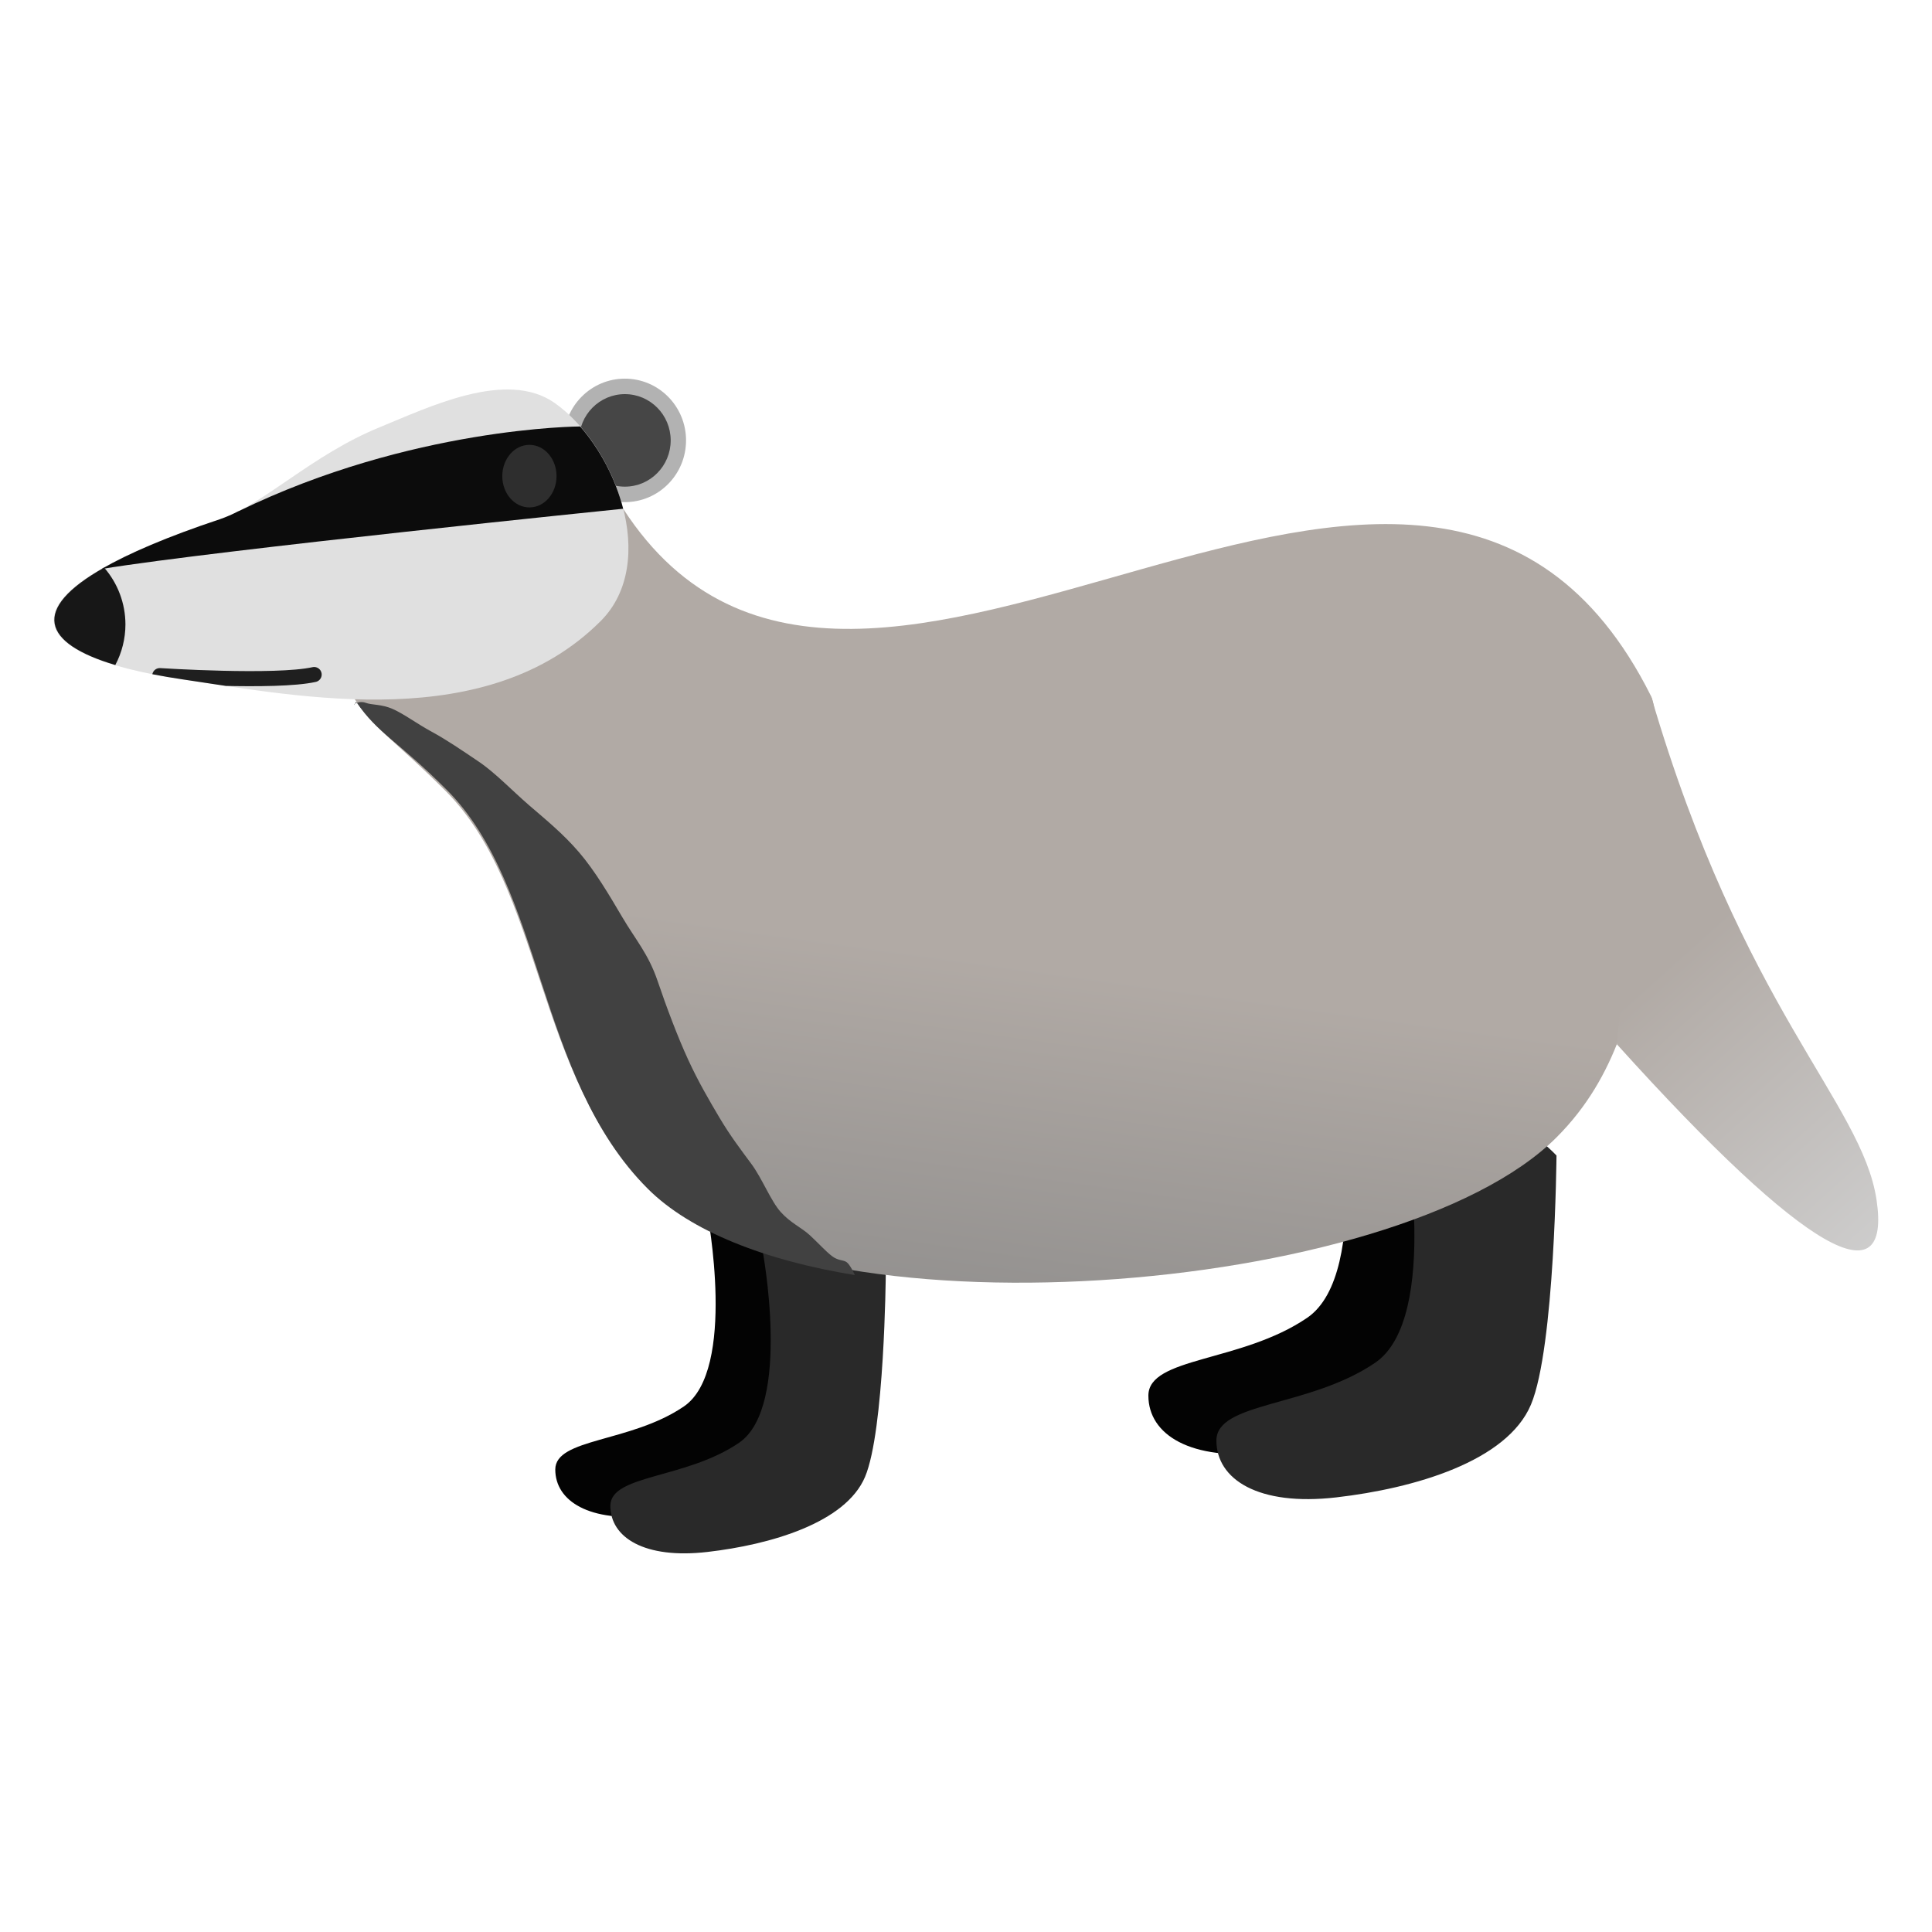
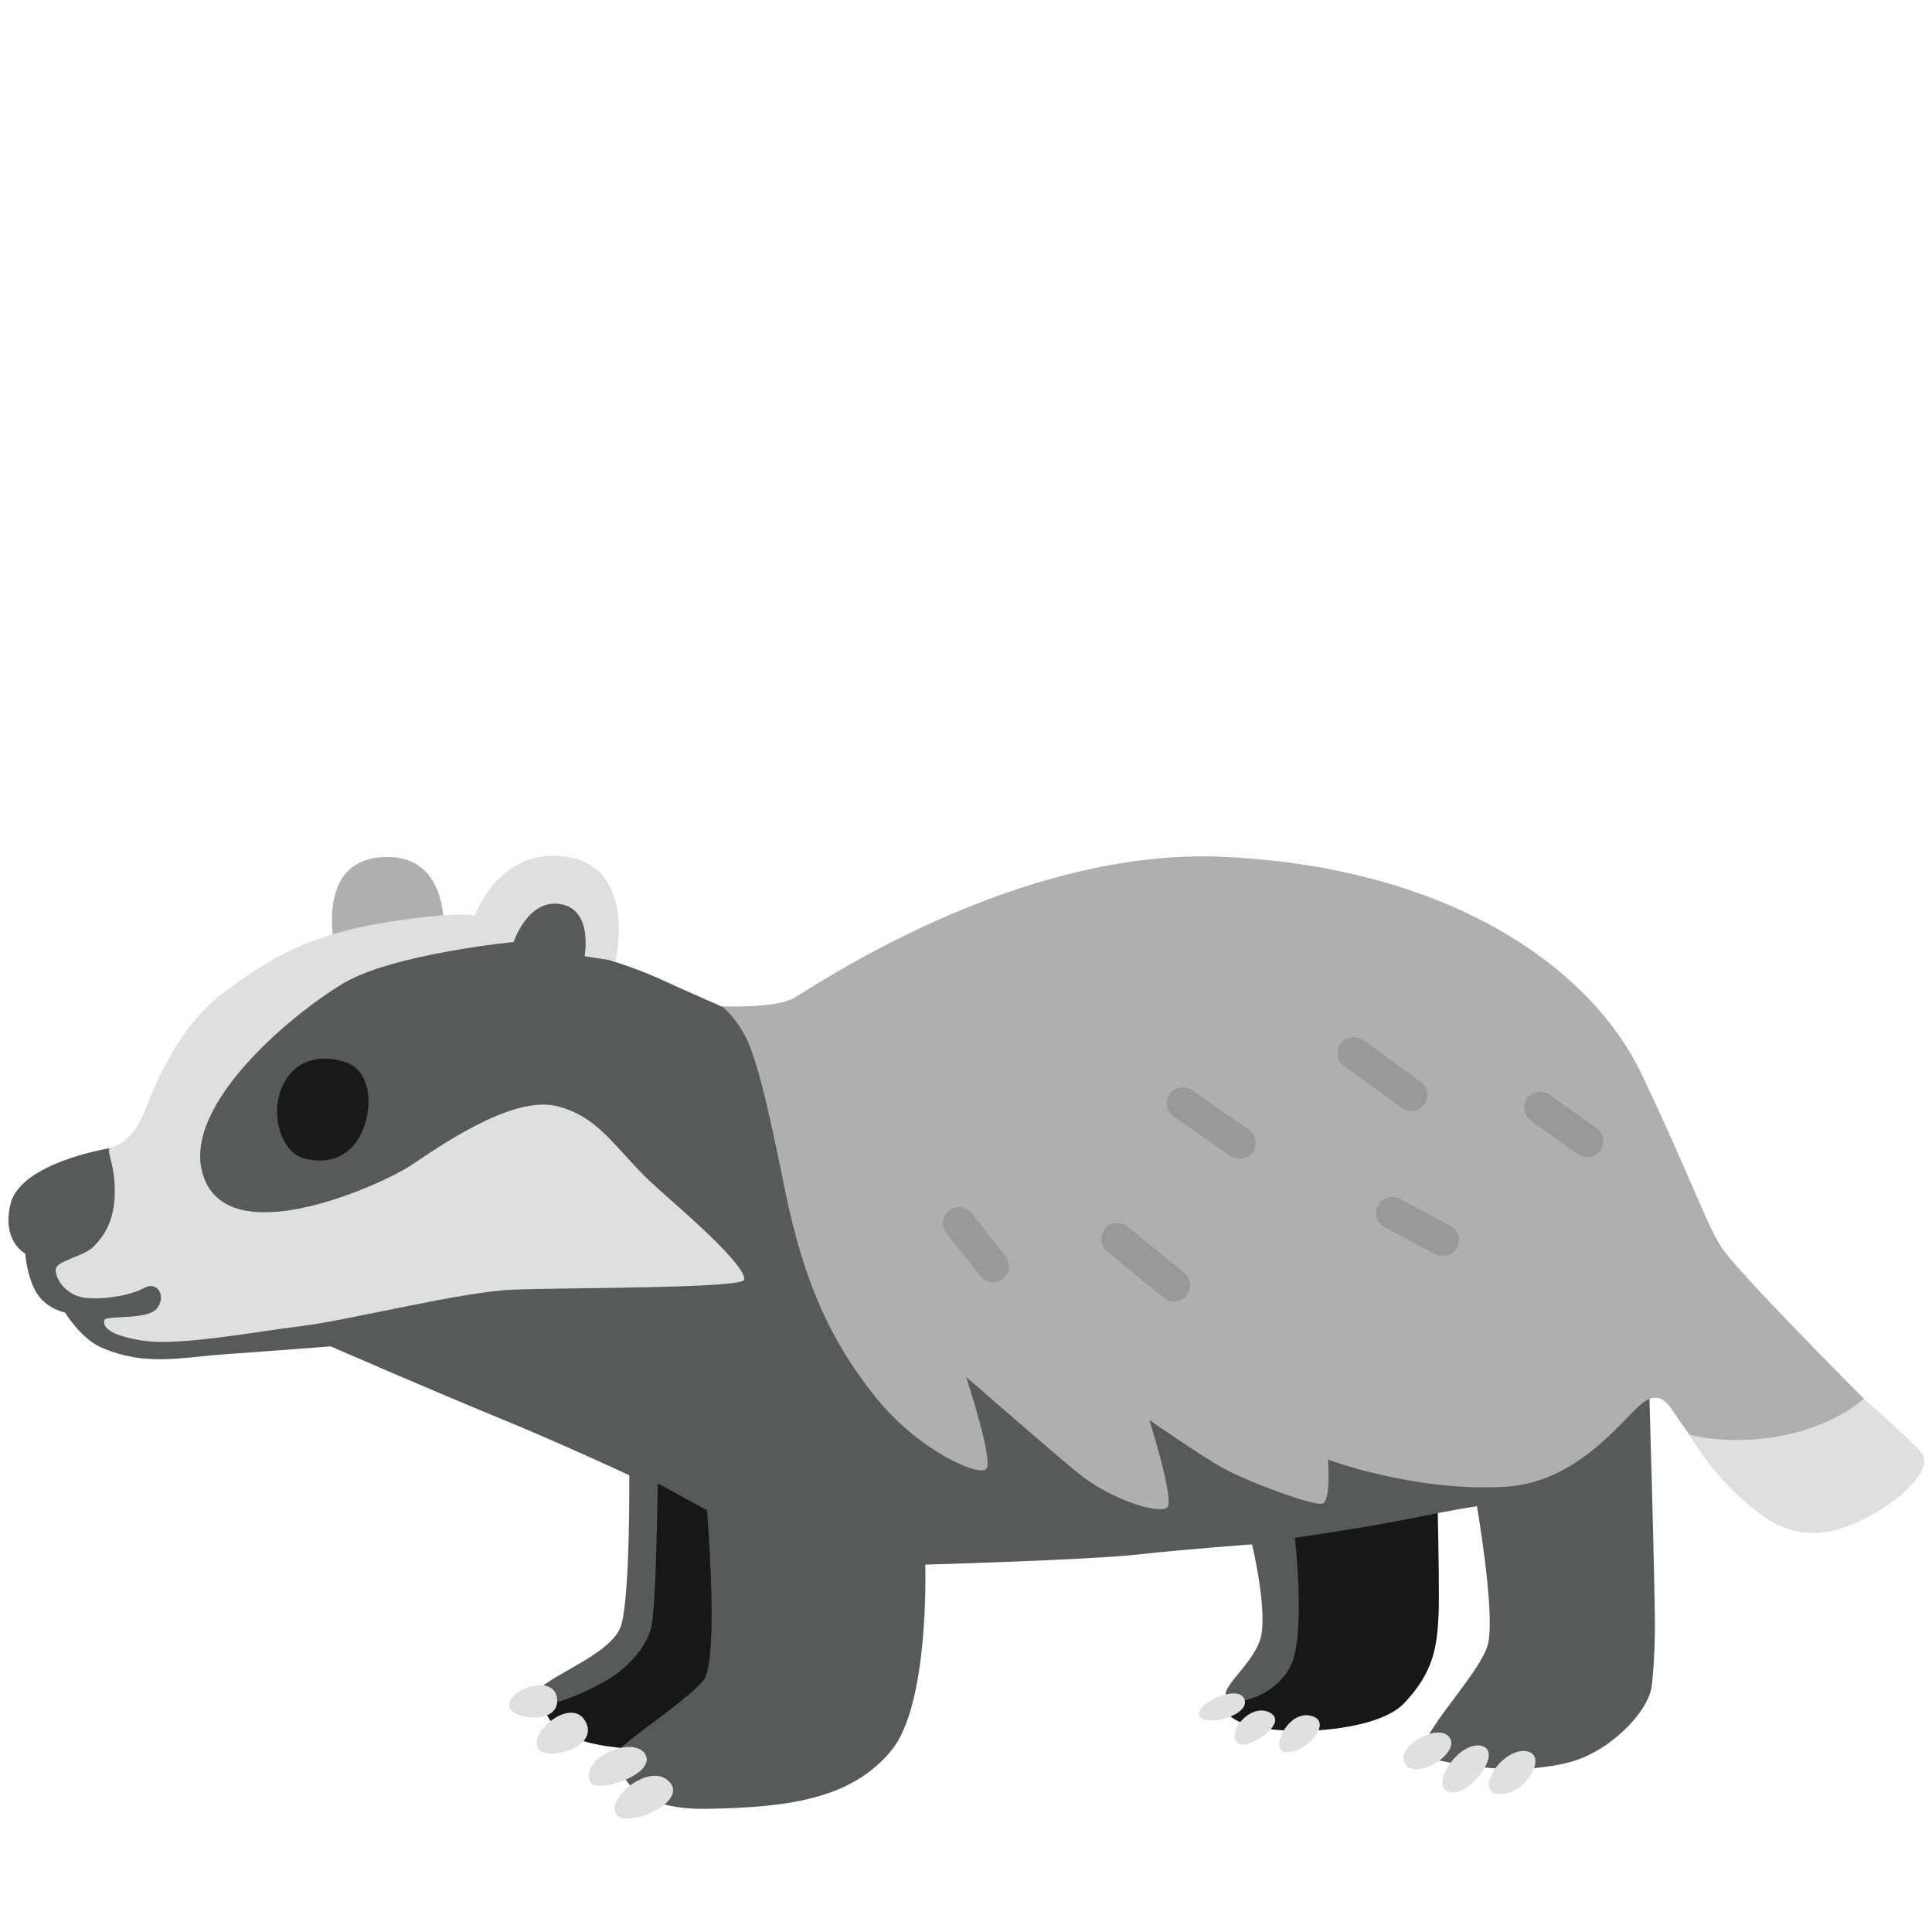
- <svg xmlns="http://www.w3.org/2000/svg" xmlns:xlink="http://www.w3.org/1999/xlink" height="128" width="128">
-   <defs>
-     <linearGradient id="c">
-       <stop offset="0" stop-color="#b1aaa5" />
-       <stop offset="1" stop-color="#858585" />
-     </linearGradient>
-     <linearGradient id="b">
-       <stop offset="0" stop-color="#b1aaa5" />
-       <stop offset="1" stop-color="#d0d0d0" />
-     </linearGradient>
-     <linearGradient id="a">
-       <stop offset="0" />
-       <stop offset="1" stop-opacity="0" />
-     </linearGradient>
-     <clipPath id="e">
-       <path d="M58.87 29.127c-3.802-2.67-9.967.35-13.807 1.918-5.417 2.211-9.18 6.13-12.656 7.287-17.93 5.968-16.07 10.724-2.94 12.665 9.478 1.401 24.109 4.326 33.046-4.612 4.659-4.658 1.168-13.878-3.643-17.258z" fill="#d6d6d6" stroke-width="1.194" />
-     </clipPath>
-     <linearGradient gradientUnits="userSpaceOnUse" y2="113.49" x2="64.936" y1="80.676" x1="69.485" id="d" xlink:href="#c" gradientTransform="translate(.797 -14.65)" />
-     <linearGradient xlink:href="#b" id="f" gradientUnits="userSpaceOnUse" x1="109.295" y1="80.649" x2="126.228" y2="99.537" gradientTransform="translate(.797 -14.65)" />
-   </defs>
-   <g transform="translate(3.175 -15)">
-     <ellipse ry="4.091" rx="4.053" cy="44.177" cx="38.224" fill="#b2b2b2" paint-order="stroke fill markers" />
-     <ellipse cx="38.224" cy="44.177" rx="3.036" ry="3.065" fill="#464646" paint-order="stroke fill markers" />
+ <svg xmlns="http://www.w3.org/2000/svg" version="1.1" id="Layer_2" x="0px" y="0px" viewBox="0 0 128 128" style="enable-background:new 0 0 128 128;" xml:space="preserve">
+   <defs id="defs28296" />
+   <path style="fill:#AFAFAF;" d="M29.39,61.37c0,0,0.26-4.98-4.23-4.57c-4.52,0.41-2.88,6.55-2.88,6.55L29.39,61.37z" id="path28231" />
+   <path style="fill:#171717;" d="M48.56,93.79l-5.99,0.7c0,0,0.3,12.08-0.5,13.38c-0.8,1.3-5.99,4.59-5.99,4.59s-0.5,1.8,2.3,2.8  c2.8,1,8.29,0.6,8.29,0.6l7.89-19.28L48.56,93.79z" id="path28233" />
+   <path style="fill:#171717;" d="M91.91,94.69c-0.6,0.1-8.39,2.8-8.39,2.8s2.8,10.29,1.1,11.98s-4.79,3.1-2.9,4.39  c1.9,1.3,9.29,1.1,11.29-1s2.2-3.8,2.3-5.89c0.1-2.1-0.2-12.68-0.2-12.68L91.91,94.69z" id="path28235" />
+   <path style="fill:#575A5B;" d="M46.84,100.06c0,0,0.82,9.89-0.22,11.24c-1.05,1.35-5.47,4.19-5.62,4.72  c-0.15,0.52-0.07,3.9,5.77,3.82s9.74-0.79,12.28-3.86c2.55-3.07,2.25-12.32,2.25-12.32s10.71-0.3,14.08-0.67s7.57-0.67,7.57-0.67  s1.12,4.64,0.52,6.37c-0.6,1.72-2.77,3.22-2.17,3.82c0.6,0.6,3.52-0.22,4.34-2.47c0.82-2.25,0.15-8.16,0.15-8.16  s4.72-0.67,7.64-1.27c2.92-0.6,4.42-0.82,4.42-0.82s1.2,6.89,0.75,9.06c-0.45,2.17-5.84,7.19-3.9,7.64c1.95,0.45,5.58,1.16,9.14,0.3  c2.81-0.68,5.33-3.36,5.58-5.02c0.11-0.75,0.2-2.24,0.22-3.63c0.04-2.1-0.41-17.19-0.41-17.19l-53.71-23l-7.72-1.27  c0,0-2.4-1.05-4.19-1.87c-1.8-0.82-3.97-1.42-3.97-1.42s0-5.02-2.4-5.24c-2.4-0.22-3.97,2.85-3.97,2.85l-6.44,1.27L16.05,67.4  l-4.49,8.16l-4.34,0.52c0,0-5.84,0.94-6.52,3.67c-0.61,2.49,0.97,3.3,0.97,3.3s0.11,1.61,0.79,2.66s1.84,1.24,1.84,1.24  s1.07,1.74,2.4,2.32c2.92,1.27,5.18,0.67,8.24,0.45c3.15-0.22,6.97-0.52,6.97-0.52s6.89,3,11.09,4.72s8.69,3.82,8.69,3.82  s0.07,7.72-0.52,9.89c-0.6,2.17-5.84,3.67-5.69,4.79c0.15,1.12,2.85-0.07,4.49-0.97s2.77-2.25,3.15-3.52  c0.37-1.27,0.45-9.66,0.45-9.66L46.84,100.06z" id="path28237" />
+   <path style="fill:#DFDFDF;" d="M113.28,88.55l-2,5.37c0,0,1.37,2.8,3.65,4.94c2,1.89,3.29,2.73,5.39,2.7  c3.1-0.05,8.24-3.82,6.97-5.32c-1.04-1.22-4.94-4.54-4.94-4.54L113.28,88.55z" id="path28239" />
+   <path style="fill:#AFAFAF;" d="M81.15,56.77c15.43,0.75,24.42,7.72,27.57,14.31c3.15,6.59,4.27,9.89,5.32,11.54  s9.44,10.04,9.44,10.04s-1.91,1.89-5.92,2.55c-3.22,0.52-5.62-0.15-5.62-0.15s-0.62-0.84-1.12-1.6c-0.35-0.52-0.9-1.25-1.87-0.6  c-1.26,0.84-4.19,5.34-9.21,5.64c-6.03,0.36-11.76-1.8-11.76-1.8s0.22,2.77-0.37,2.92c-0.6,0.15-4.83-1.39-6.59-2.36  c-1.45-0.8-4.87-3.18-4.87-3.18s1.65,5.24,1.2,5.77c-0.45,0.52-3.71-0.45-5.92-2.25c-1.49-1.21-7.42-6.37-7.42-6.37  s1.8,5.47,1.35,6.07c-0.45,0.6-4.51-1.2-7.34-4.72c-3.07-3.82-4.79-7.79-5.99-13.63c-1.12-5.48-1.57-7.42-2.25-9.36  s-1.95-2.92-1.95-2.92s3.45,0.15,4.72-0.52C53.8,65.46,67.36,56.09,81.15,56.77z" id="path28241" />
+   <path style="fill:#DFDFDF;" d="M49.31,84.78c-0.07,0.6-12.16,0.52-15.46,0.67c-3.3,0.15-10.76,2.02-13.83,2.4  c-3.07,0.37-8.16,1.35-10.56,0.97c-2.4-0.37-2.62-0.97-2.55-1.35c0.07-0.37,2.92,0.04,3.52-0.82c0.6-0.86-0.04-1.8-0.9-1.31  s-2.72,0.79-3.92,0.64s-1.92-1.2-1.92-1.84s1.8-0.84,2.52-1.56c0.96-0.96,1.52-2.2,1.37-4.32c-0.1-1.4-0.55-2.05-0.27-2.2  c0.4-0.22,1.45-0.3,2.37-2.67c0.75-1.92,2.27-5.48,5.12-7.62c3.21-2.41,5.94-3.94,11.14-4.72c5.09-0.76,5.51-0.36,5.51-0.36  s1.65-4.72,6.22-3.9s3.11,6.88,3.11,6.88l-2.05-0.32c0,0,0.59-3.07-1.59-3.45c-2.17-0.37-3.11,2.51-3.11,2.51s-8.01,0.79-11.27,2.73  c-3.6,2.15-11.24,8.54-9.14,13.15s11.87,0.07,13.56-1.05c1.69-1.12,6.69-4.7,9.7-3.96c3,0.74,3.98,3.07,6.77,5.52  C45.3,80.27,49.42,83.81,49.31,84.78z" id="path28243" />
+   <path style="fill:#191919;" d="M24.07,74.78c-0.64,1.69-2.1,2.43-3.9,1.98c-1.55-0.39-2.4-3.07-1.35-5.02  c0.94-1.75,2.77-1.84,4.12-1.35C24.44,70.94,24.76,72.96,24.07,74.78z" id="path28245" />
+   <path style="fill:#DFDFDF;" d="M33.73,113.02c0.09,0.9,3.33,1.31,3.18-0.45C36.76,110.81,33.62,111.93,33.73,113.02z" id="path28249" />
+   <path style="fill:#DFDFDF;" d="M35.64,115.83c0.44,0.86,4.04,0.04,3.18-1.72C37.96,112.35,35.04,114.67,35.64,115.83z" id="path28251" />
+   <path style="fill:#DFDFDF;" d="M39.09,118.04c0.36,0.87,4.42-0.49,3.67-1.8S38.41,116.43,39.09,118.04z" id="path28253" />
+   <path style="fill:#DFDFDF;" d="M40.81,120.17c0.61,1.03,4.79-0.71,3.56-2.1S40.17,119.09,40.81,120.17z" id="path28255" />
+   <path style="fill:#E0E0E0;" d="M79.46,113.66c0.29,0.79,3.33,0.04,3-1.05S79.16,112.83,79.46,113.66z" id="path28257" />
+   <path style="fill:#E0E0E0;" d="M82.04,115.53c0.59,0.44,3.41-1.35,2.1-2.06C82.83,112.76,81.15,114.86,82.04,115.53z" id="path28259" />
+   <path style="fill:#E0E0E0;" d="M85.04,116.05c1.22,0.37,3.41-1.91,1.87-2.36C85.38,113.24,84.18,115.79,85.04,116.05z" id="path28261" />
+   <path style="fill:#E0E0E0;" d="M95.9,114.97c-0.87-0.73-3.6,0.86-2.77,1.95C93.95,118,97.06,115.94,95.9,114.97z" id="path28263" />
+   <path style="fill:#E0E0E0;" d="M95.85,118.65c1.29,0.7,3.79-2.54,2.35-2.97C96.76,115.26,94.82,118.09,95.85,118.65z" id="path28265" />
+   <path style="fill:#E0E0E0;" d="M101.11,116.02c-1.6-0.23-3.52,2.73-1.8,2.85S102.64,116.24,101.11,116.02z" id="path28267" />
+   <g id="g28271">
+     <path style="fill:#999999;" d="M65.79,84.95c-0.31,0-0.63-0.14-0.84-0.41l-2.25-2.85c-0.36-0.46-0.29-1.13,0.18-1.49   c0.46-0.36,1.13-0.28,1.49,0.18l2.25,2.85c0.36,0.46,0.28,1.13-0.18,1.49C66.25,84.87,66.02,84.95,65.79,84.95z" id="path28269" />
  </g>
-   <path d="M46.857 80.354s1.986 10.42-1.55 12.828c-3.536 2.41-8.518 2.088-8.518 4.176s2.25 3.533 6.429 3.051c4.179-.481 9.161-1.927 10.447-4.978 1.286-3.052 1.37-13.373 1.37-13.373s-4.378-4.736-8.178-1.704zM88.515 71.477s2.453 12.86-1.914 15.833c-4.366 2.974-10.518 2.577-10.518 5.154s2.778 4.361 7.938 3.766c5.16-.594 11.313-2.378 12.9-6.145 1.589-3.766 1.693-16.505 1.693-16.505s-5.406-5.845-10.099-2.103z" fill="#030303" />
-   <path d="M50.507 82.765s1.986 10.42-1.55 12.828c-3.536 2.41-8.519 2.088-8.519 4.176s2.25 3.534 6.43 3.052c4.178-.482 9.16-1.928 10.446-4.98 1.286-3.05 1.37-13.372 1.37-13.372s-4.377-4.736-8.177-1.704zM93.022 74.453s2.452 12.86-1.914 15.833C86.742 93.26 80.59 92.863 80.59 95.44s2.779 4.361 7.939 3.766c5.16-.594 11.313-2.378 12.9-6.145 1.588-3.766 1.693-16.505 1.693-16.505s-5.407-5.845-10.099-2.103z" fill="#292929" />
-   <path d="M41.286 35.506c15.76 24.326 53.003-17.757 68.104 12.421.604 1.207.906 10.284-.161 15.258-1.066 4.97-2.031 9.899-6.108 13.972-10.62 10.613-49.937 13.54-60.272 3.212-7.403-7.397-6.867-19.71-13.34-26.178-3.261-3.259-4.586-3.964-6.006-6.063" fill="url(#d)" transform="translate(0 -1.8)" />
-   <g transform="matrix(.83817 0 0 .83754 -12.601 2.299)" stroke-width="1.194">
-     <path d="M58.87 29.127c-3.802-2.67-9.967.35-13.807 1.918-5.417 2.211-9.18 6.13-12.656 7.287-17.93 5.968-16.07 10.724-2.94 12.665 9.478 1.401 24.109 4.326 33.046-4.612 4.659-4.658 1.168-13.878-3.643-17.258z" fill="#e0e0e0" />
-     <path d="M60.89 30.99c-.086 0-13.368.05-27.005 6.706l-.008-.003a10.62 10.62 0 0 1-1.47.638c-4.157 1.384-7.207 2.699-9.343 3.932 9.167-1.499 41.209-4.762 41.227-4.764-.609-2.408-1.85-4.737-3.4-6.51z" fill="#0c0c0c" />
-     <path d="M23.264 42.154c-5.832 3.294-4.88 5.987.884 7.708a6.746 6.814 0 0 0 .801-3.214 6.746 6.814 0 0 0-1.685-4.494z" fill="#171717" />
-     <ellipse cx="56.881" cy="34.919" rx="2.144" ry="2.475" fill="#2e2e2e" stroke-width=".597" stroke-linecap="round" paint-order="stroke fill markers" />
-     <path clip-path="url(#e)" d="M27.663 50.7s9.15.592 12.201-.086" fill="none" stroke="#1f1f1f" stroke-linecap="round" />
+   <g id="g28275">
+     <path style="fill:#999999;" d="M77.77,86.22c-0.24,0-0.48-0.08-0.67-0.24l-3.75-3.07c-0.46-0.37-0.52-1.04-0.15-1.5   c0.37-0.45,1.04-0.52,1.5-0.15l3.75,3.07c0.46,0.37,0.52,1.04,0.15,1.5C78.39,86.09,78.08,86.22,77.77,86.22z" id="path28273" />
  </g>
-   <path d="M109.39 47.927c6.069 20.733 13.972 26.906 14.937 33.373.966 6.466-4.444 3.831-17.207-10.317" fill="url(#f)" transform="translate(0 -1.8)" />
-   <path d="M23.602 46.502c1.42 2.099 2.722 2.554 5.983 5.813 6.474 6.468 5.932 19.048 13.335 26.445 2.812 2.81 7.78 4.757 13.722 5.717-.012-.007-.318-.703-.56-.863-.24-.16-.556-.075-.98-.408-.426-.333-.87-.834-1.436-1.358-.565-.524-1.278-.812-1.939-1.546-.66-.735-1.23-2.22-1.942-3.183-.712-.964-1.39-1.846-2.11-3.058-.718-1.213-1.41-2.392-2.09-3.872-.681-1.48-1.421-3.438-2.02-5.205-.602-1.777-1.46-2.728-2.338-4.22-.878-1.49-1.821-3.086-2.874-4.31-1.053-1.223-2.156-2.118-3.285-3.091-1.128-.974-2.262-2.17-3.365-2.913-1.103-.743-2.112-1.434-3.09-1.964-.977-.529-1.833-1.175-2.585-1.51-.752-.334-1.373-.254-1.8-.412-.425-.158-.76.092-.76.092l-.02.057" fill="#414141" />
+   <g id="g28279">
+     <path style="fill:#999999;" d="M82.12,76.78c-0.21,0-0.42-0.06-0.61-0.19l-3.75-2.62c-0.48-0.34-0.6-1-0.26-1.48   c0.34-0.48,1-0.6,1.48-0.26l3.75,2.62c0.48,0.34,0.6,1,0.26,1.48C82.78,76.62,82.45,76.78,82.12,76.78z" id="path28277" />
+   </g>
+   <g id="g28283">
+     <path style="fill:#999999;" d="M93.5,73.61c-0.22,0-0.44-0.07-0.62-0.2l-3.82-2.77c-0.48-0.35-0.58-1.01-0.24-1.49   c0.34-0.48,1.01-0.58,1.49-0.24l3.82,2.77c0.48,0.35,0.58,1.01,0.24,1.49C94.16,73.46,93.83,73.61,93.5,73.61z" id="path28281" />
+   </g>
+   <g id="g28287">
+     <path style="fill:#999999;" d="M95.6,83.22c-0.17,0-0.34-0.04-0.5-0.12l-3.37-1.8c-0.52-0.28-0.71-0.92-0.44-1.44   c0.28-0.52,0.92-0.71,1.44-0.44l3.37,1.8c0.52,0.28,0.71,0.92,0.44,1.44C96.35,83.02,95.98,83.22,95.6,83.22z" id="path28285" />
+   </g>
+   <g id="g28291">
+     <path style="fill:#999999;" d="M105.02,76.66c-0.17-0.02-0.33-0.08-0.48-0.19l-3.11-2.21c-0.48-0.34-0.59-1.01-0.25-1.48   c0.34-0.48,1-0.59,1.48-0.25l3.11,2.21c0.48,0.34,0.59,1.01,0.25,1.48C105.79,76.55,105.4,76.71,105.02,76.66z" id="path28289" />
+   </g>
</svg>
